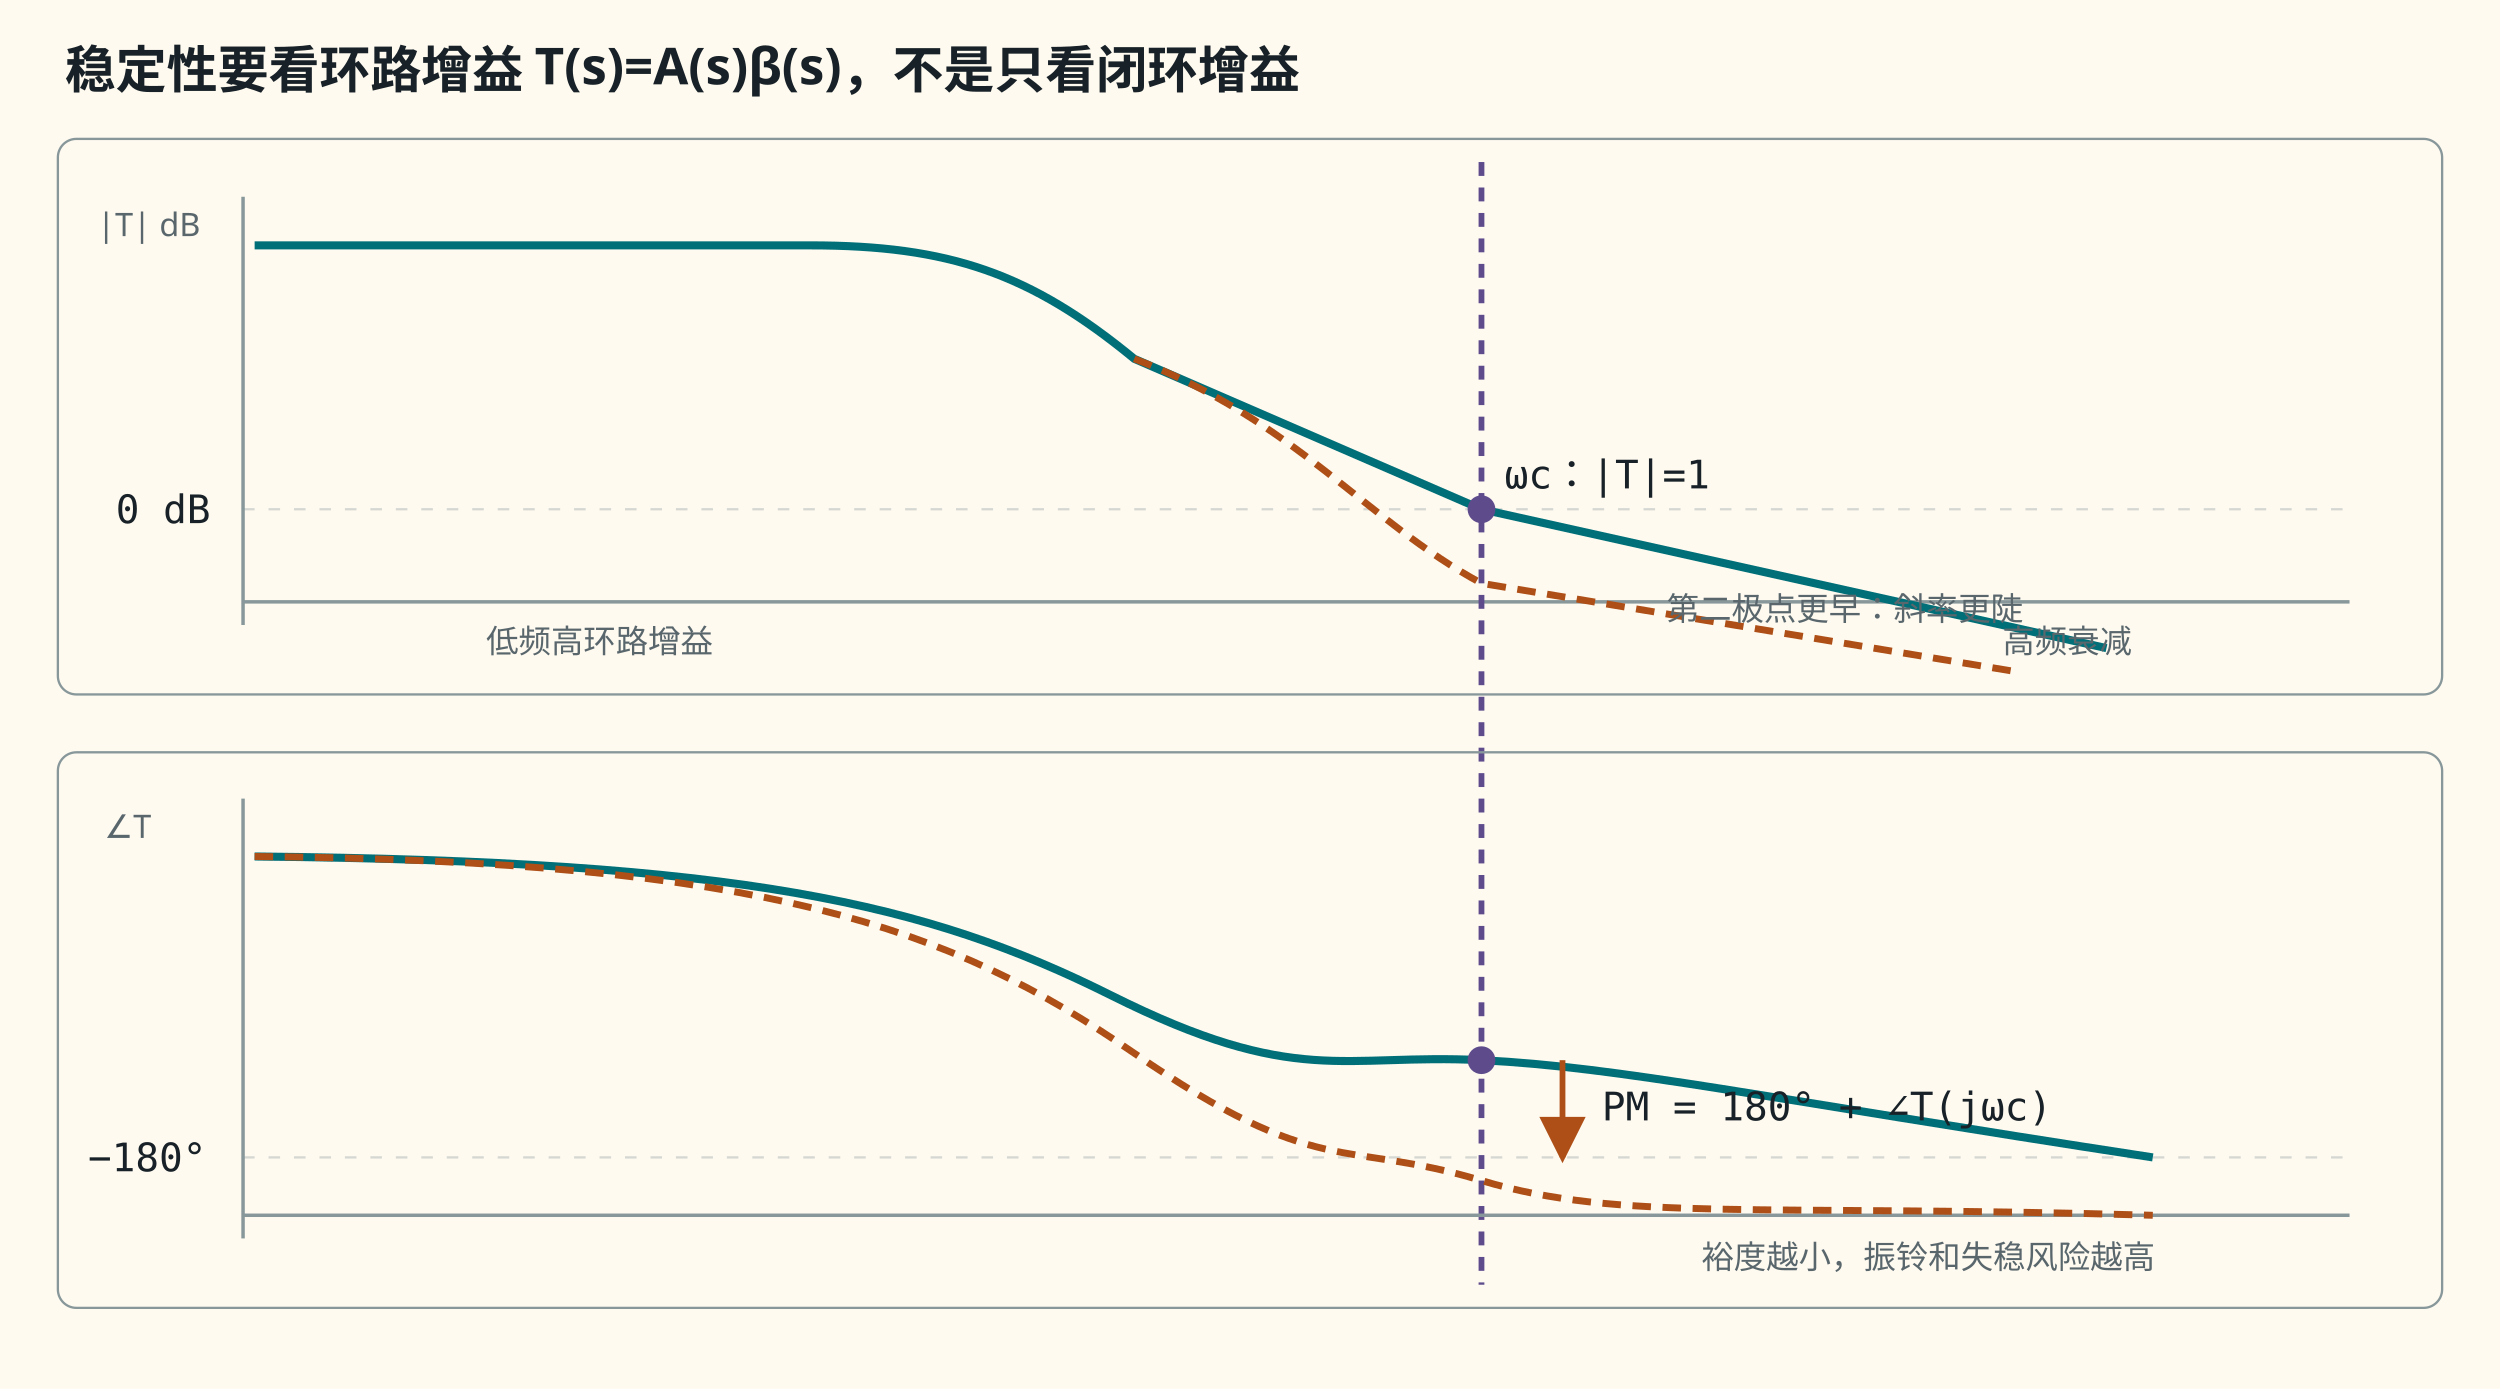
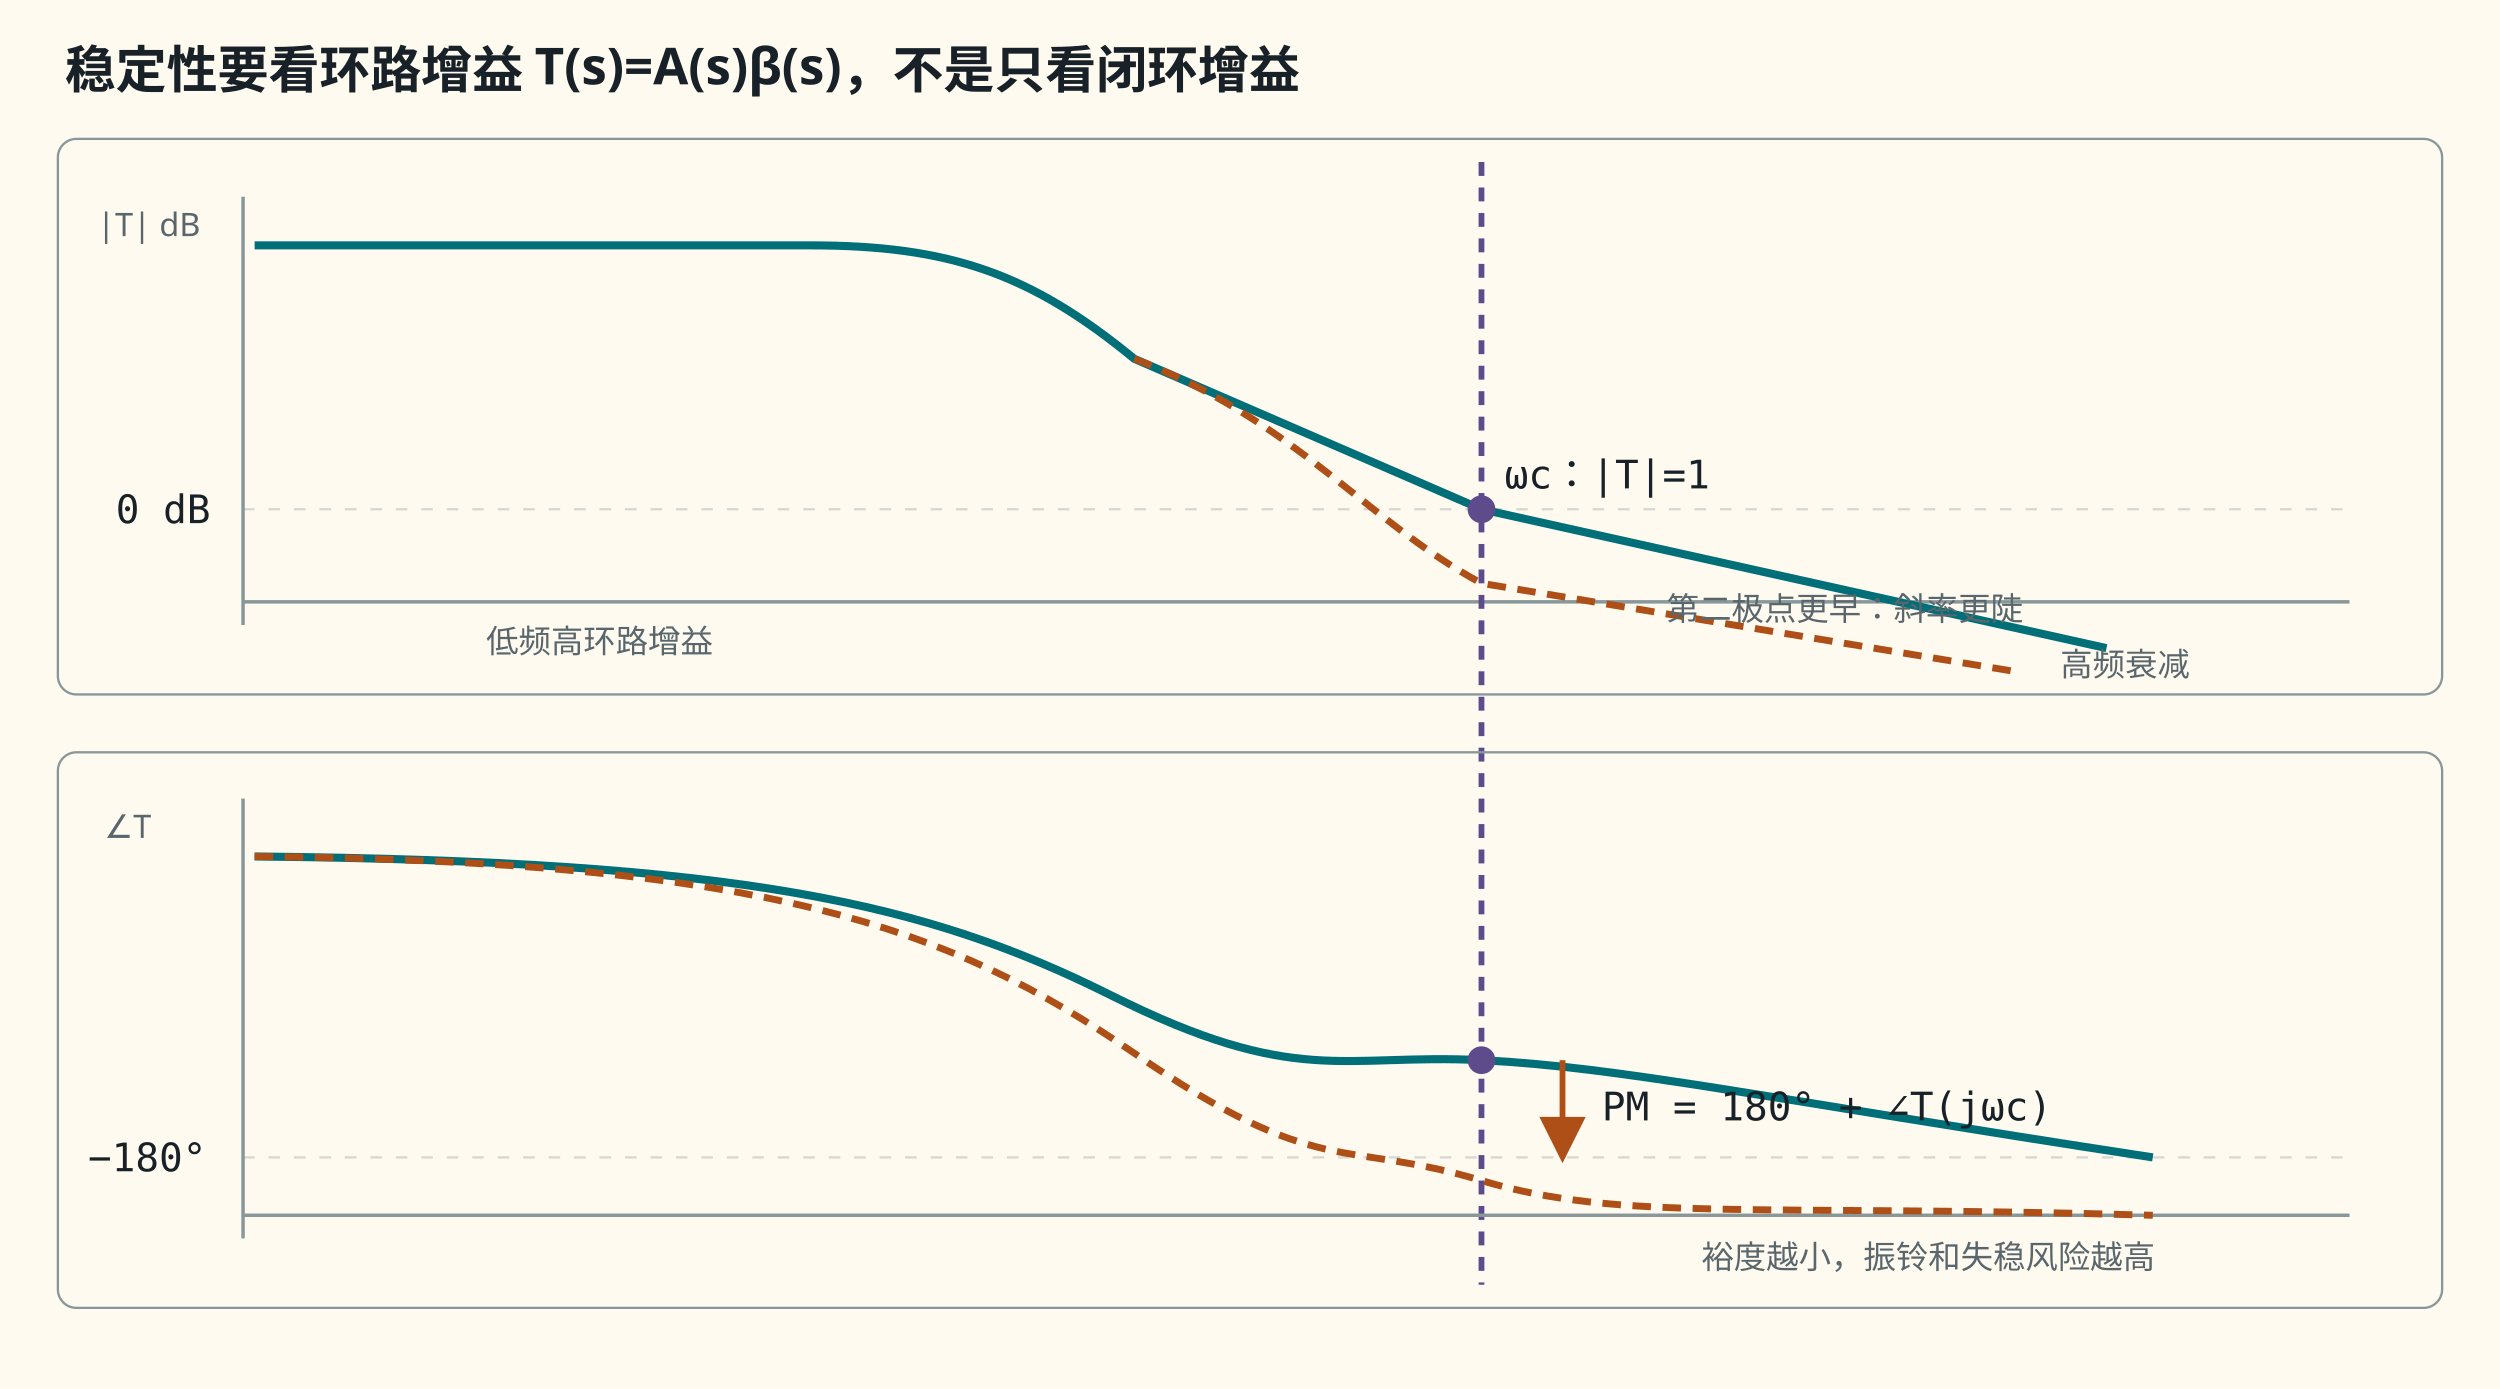
<svg xmlns="http://www.w3.org/2000/svg" viewBox="0 0 1080 600" role="img">
  <defs>
    <marker id="a" markerWidth="8" markerHeight="8" refX="7" refY="4" orient="auto">
      <path d="M0 0L8 4L0 8Z" fill="#ad4f16" />
    </marker>
  </defs>
  <style>
    .panel{fill:none;stroke:#87979a}.axis{stroke:#87979a;fill:none;stroke-width:1.5}.grid{stroke:#87979a;stroke-opacity:.35;stroke-dasharray:5 6}.trace{stroke:#006f78;fill:none;stroke-width:3.5}.risk{stroke:#ad4f16;fill:none;stroke-width:3;stroke-dasharray:8 5}.accent{stroke:#ad4f16;fill:none;stroke-width:2.5}.mark{stroke:#5d4b8c;fill:none;stroke-width:2.5}.txt{fill:#172127;font:18px sans-serif}.head{fill:#172127;font:bold 22px sans-serif}.small{fill:#59676d;font:14px sans-serif}.math{fill:#172127;font:17px monospace}@media(prefers-color-scheme:dark){.txt,.head,.math{fill:#e8eee8}.small{fill:#aebcb9}}
    .bg{fill:#fffaf0}@media(prefers-color-scheme:dark){.bg{fill:#121a1d}}
  </style>
  <rect class="bg" width="1080" height="600" />
  <text class="head" x="28" y="38">稳定性要看环路增益 T(s)=A(s)β(s)，不是只看闭环增益</text>
  <rect class="panel" x="25" y="60" width="1030" height="240" rx="8" />
  <line class="axis" x1="105" y1="260" x2="1015" y2="260" />
  <line class="axis" x1="105" y1="85" x2="105" y2="270" />
  <line class="grid" x1="105" y1="220" x2="1015" y2="220" />
  <text class="math" x="50" y="226">0 dB</text>
  <text class="small" x="42" y="102">|T| dB</text>
  <path class="trace" d="M110 106 L350 106 C410 106 445 118 490 155 L640 220 L910 280" />
  <path class="risk" d="M490 155 C560 182 590 225 640 252 L870 290" />
  <text class="small" x="720" y="268">第二极点更早：斜率更陡</text>
  <line class="mark" x1="640" y1="70" x2="640" y2="555" stroke-dasharray="6 5" />
  <circle cx="640" cy="220" r="6" fill="#5d4b8c" />
  <text class="math" x="650" y="211">ωc：|T|=1</text>
  <text class="small" x="210" y="282">低频高环路增益</text>
-   <text class="small" x="865" y="282">高频衰减</text>
+   <text class="small" x="890" y="292">高频衰减</text>
  <rect class="panel" x="25" y="325" width="1030" height="240" rx="8" />
  <line class="axis" x1="105" y1="525" x2="1015" y2="525" />
  <line class="axis" x1="105" y1="345" x2="105" y2="535" />
  <line class="grid" x1="105" y1="500" x2="1015" y2="500" />
  <text class="math" x="38" y="506">−180°</text>
  <text class="small" x="45" y="362">∠T</text>
  <path class="trace" d="M110 370 C320 372 400 390 480 430 S580 455 640 458 S760 474 930 500" />
  <path class="risk" d="M110 370 C330 372 410 400 490 455 S580 492 640 510 S760 520 930 525" />
  <circle cx="640" cy="458" r="6" fill="#5d4b8c" />
  <line class="accent" x1="675" y1="458" x2="675" y2="500" marker-end="url(#a)" />
  <text class="math" x="692" y="484">PM = 180° + ∠T(jωc)</text>
  <text class="small" x="735" y="548">裕度越小，振铃和失稳风险越高</text>
</svg>
